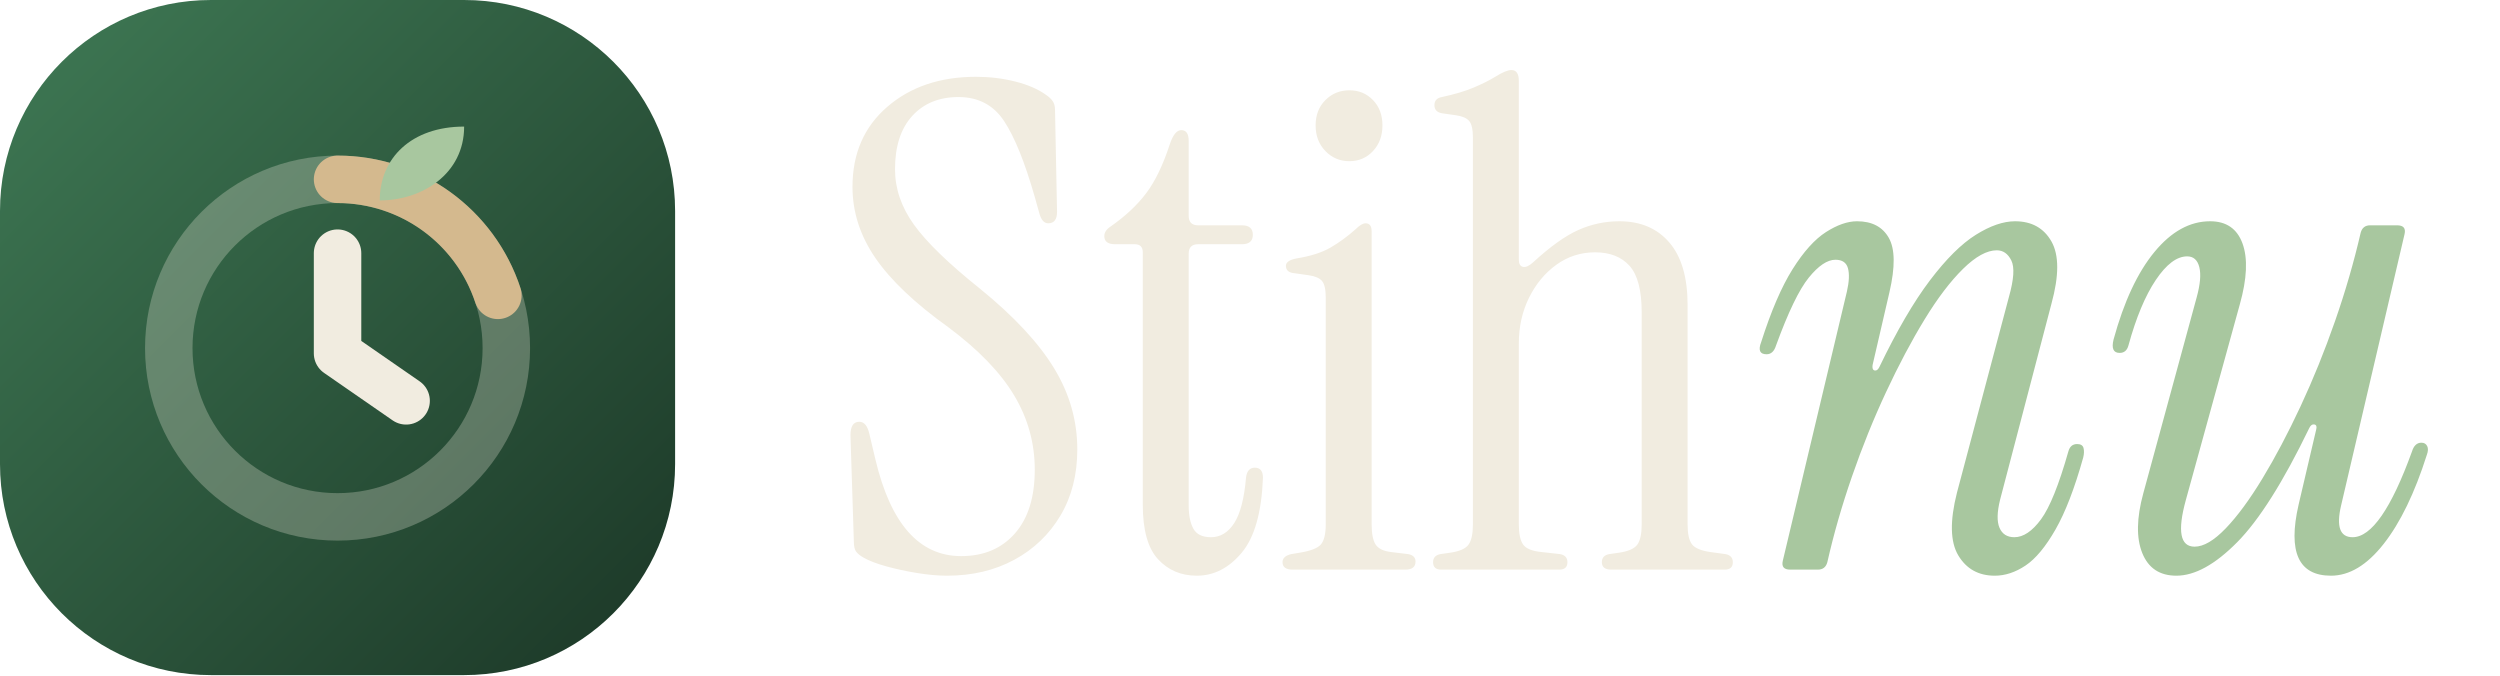
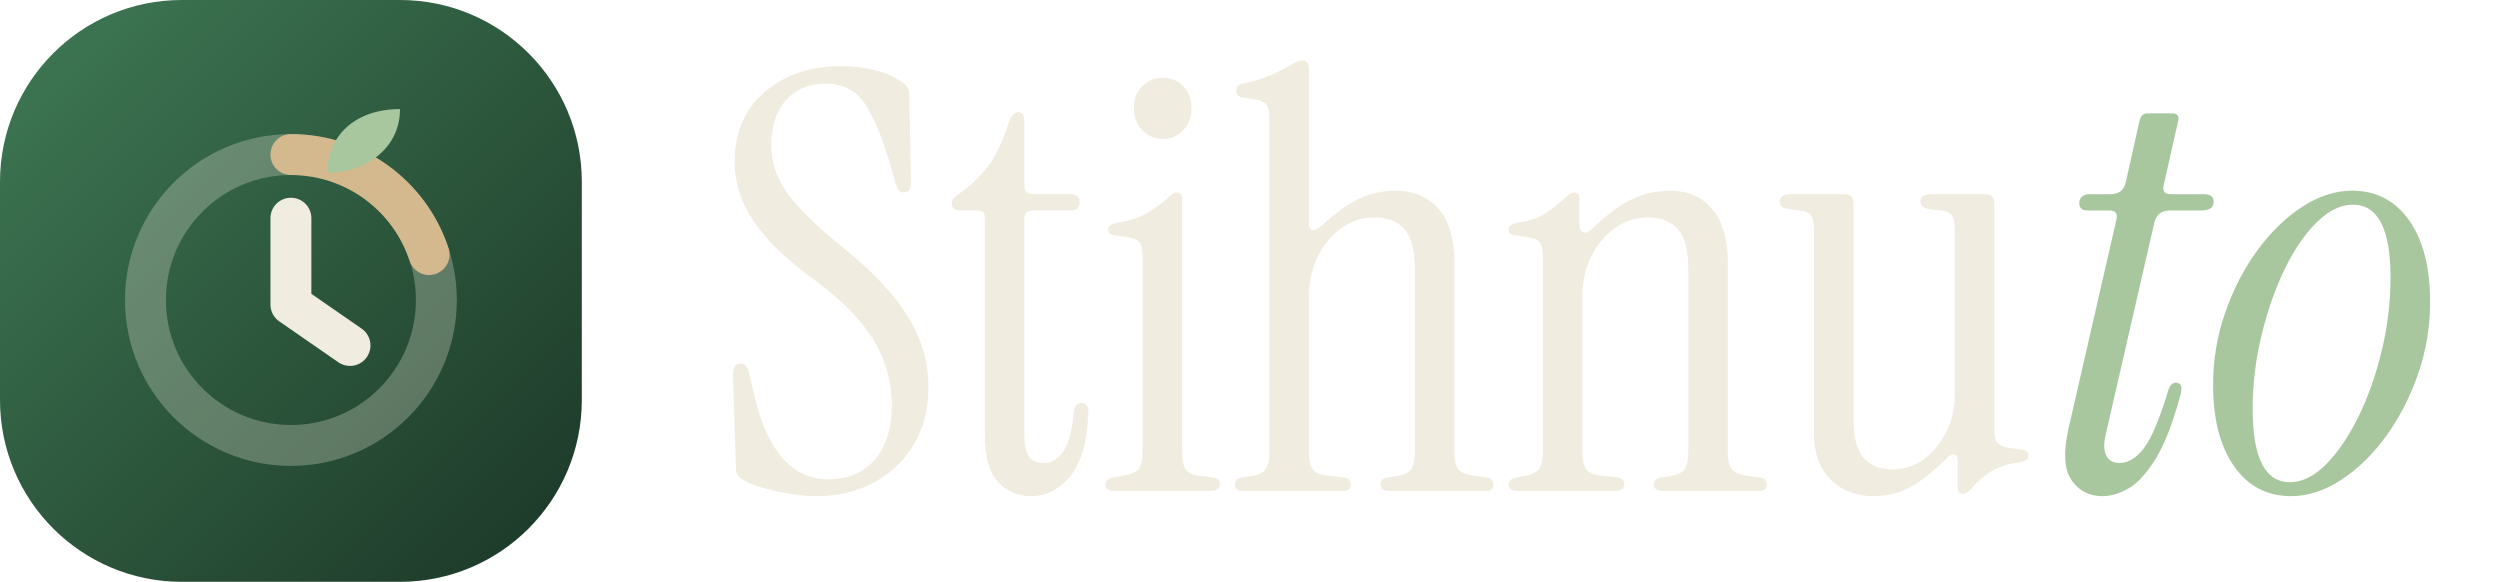
- <svg xmlns="http://www.w3.org/2000/svg" viewBox="0 0 237 64" width="948" height="256">
+ <svg xmlns="http://www.w3.org/2000/svg" viewBox="0 0 275 64" width="1100" height="256">
  <g>
    <defs>
      <linearGradient id="gh" x1="0" y1="0" x2="1" y2="1">
        <stop offset="0" stop-color="#3f7a55" />
        <stop offset="1" stop-color="#1b3626" />
      </linearGradient>
    </defs>
    <rect width="64" height="64" rx="20" fill="url(#gh)" />
    <circle cx="32" cy="33" r="16" fill="none" stroke="#f1ece0" stroke-opacity=".28" stroke-width="4.5" />
    <path d="M32 17a16 16 0 0 1 15.2 11" fill="none" stroke="#d4b98e" stroke-width="4.5" stroke-linecap="round" />
    <path d="M32 24v9.5l6.5 4.5" fill="none" stroke="#f1ece0" stroke-width="4.5" stroke-linecap="round" stroke-linejoin="round" />
    <path d="M44 12c-5 0-8 3-8 7 4 0 8-2.5 8-7z" fill="#a8c79f" />
  </g>
-   <path d="M89.776 54.576Q88.496 54.576 86.928 54.32Q85.36 54.064 83.984 53.68Q82.608 53.296 81.84 52.848Q81.392 52.592 81.168 52.304Q80.944 52.016 80.944 51.312L80.624 41.264Q80.624 39.984 81.456 39.984Q82.16 39.984 82.416 41.136L82.992 43.568Q85.168 52.72 91.12 52.72Q94.32 52.72 96.208 50.576Q98.096 48.432 98.096 44.528Q98.096 40.752 96.144 37.488Q94.192 34.224 89.904 31.024Q85.168 27.632 82.992 24.464Q80.816 21.296 80.816 17.712Q80.816 12.976 84.112 10.128Q87.408 7.28 92.528 7.28Q94.448 7.28 96.24 7.728Q98.032 8.176 99.184 9.008Q99.568 9.264 99.792 9.584Q100.016 9.904 100.016 10.416L100.208 20.08Q100.208 21.168 99.376 21.168Q98.8 21.168 98.544 20.272L98.096 18.672Q96.688 13.744 95.184 11.472Q93.68 9.2 90.864 9.2Q88.112 9.2 86.48 10.992Q84.848 12.784 84.848 16.048Q84.848 18.8 86.64 21.296Q88.432 23.792 92.912 27.376Q97.712 31.28 99.92 34.896Q102.128 38.512 102.128 42.608Q102.128 46.192 100.528 48.88Q98.928 51.568 96.144 53.072Q93.36 54.576 89.776 54.576ZM113.456 54.576Q111.216 54.576 109.776 53.008Q108.336 51.44 108.336 47.856V23.92Q108.336 23.152 107.568 23.152H105.712Q104.688 23.152 104.688 22.384Q104.688 21.872 105.264 21.488Q107.376 20.016 108.656 18.32Q109.936 16.624 110.896 13.68Q111.344 12.336 111.984 12.336Q112.688 12.336 112.688 13.36V20.464Q112.688 21.36 113.584 21.36H117.744Q118.768 21.36 118.768 22.256Q118.768 23.152 117.744 23.152H113.584Q112.688 23.152 112.688 24.048V47.92Q112.688 49.328 113.136 50.128Q113.584 50.928 114.8 50.928Q116.144 50.928 117.008 49.584Q117.872 48.24 118.128 45.232Q118.256 44.336 118.96 44.336Q119.728 44.336 119.728 45.296Q119.536 50.224 117.712 52.4Q115.888 54.576 113.456 54.576ZM127.92 15.28Q126.576 15.28 125.648 14.32Q124.72 13.36 124.72 11.888Q124.72 10.416 125.648 9.488Q126.576 8.56 127.92 8.56Q129.264 8.56 130.16 9.488Q131.056 10.416 131.056 11.888Q131.056 13.36 130.16 14.32Q129.264 15.28 127.92 15.28ZM122.544 54.0Q121.584 54.0 121.584 53.296Q121.584 52.72 122.416 52.528L123.184 52.4Q124.784 52.144 125.232 51.6Q125.68 51.056 125.68 49.712V28.208Q125.68 27.056 125.328 26.64Q124.976 26.224 124.08 26.096L122.736 25.904Q121.904 25.84 121.904 25.2Q121.904 24.688 122.928 24.496Q124.912 24.176 126.128 23.472Q127.344 22.768 128.496 21.744Q129.072 21.168 129.456 21.168Q130.032 21.168 130.032 21.936V49.712Q130.032 51.056 130.416 51.632Q130.8 52.208 131.888 52.336L133.488 52.528Q134.192 52.656 134.192 53.232Q134.192 54.0 133.232 54.0ZM136.624 54.0Q135.856 54.0 135.856 53.296Q135.856 52.656 136.56 52.528L137.456 52.4Q138.8 52.208 139.216 51.632Q139.632 51.056 139.632 49.712V13.04Q139.632 11.888 139.28 11.472Q138.928 11.056 138.032 10.928L136.688 10.736Q135.984 10.608 135.984 9.968Q135.984 9.328 136.688 9.2Q138.48 8.816 139.696 8.304Q140.912 7.792 141.744 7.28Q142.768 6.64 143.28 6.64Q143.984 6.64 143.984 7.664V24.624Q143.984 25.2 144.368 25.296Q144.752 25.392 145.328 24.88Q147.76 22.64 149.616 21.808Q151.472 20.976 153.52 20.976Q156.528 20.976 158.256 22.992Q159.984 25.008 159.984 28.912V49.712Q159.984 51.056 160.4 51.6Q160.816 52.144 162.16 52.336L163.568 52.528Q164.272 52.656 164.272 53.296Q164.272 54.0 163.504 54.0H152.752Q151.856 54.0 151.856 53.296Q151.856 52.656 152.56 52.528L153.456 52.4Q154.8 52.208 155.216 51.632Q155.632 51.056 155.632 49.712V29.616Q155.632 26.48 154.48 25.2Q153.328 23.92 151.216 23.92Q149.168 23.92 147.536 25.104Q145.904 26.288 144.944 28.24Q143.984 30.192 143.984 32.56V49.712Q143.984 51.056 144.4 51.632Q144.816 52.208 146.16 52.336L147.888 52.528Q148.592 52.656 148.592 53.296Q148.592 54.0 147.824 54.0Z" fill="#f1ece0" />
-   <path d="M169.008 53.168 175.088 27.632Q175.408 26.224 175.184 25.424Q174.96 24.624 174.0 24.624Q172.848 24.624 171.472 26.32Q170.096 28.016 168.368 32.752Q168.112 33.584 167.472 33.584Q166.512 33.584 166.96 32.432Q168.368 28.016 169.936 25.52Q171.504 23.024 173.104 22.0Q174.704 20.976 176.048 20.976Q178.16 20.976 179.056 22.544Q179.952 24.112 179.12 27.696L177.52 34.608Q177.456 35.056 177.712 35.12Q177.968 35.184 178.16 34.8Q180.656 29.616 182.96 26.576Q185.264 23.536 187.312 22.256Q189.36 20.976 191.024 20.976Q193.392 20.976 194.48 22.896Q195.568 24.816 194.48 28.784L189.616 47.344Q189.168 49.136 189.552 50.032Q189.936 50.928 190.96 50.928Q192.24 50.928 193.488 49.232Q194.736 47.536 196.08 42.8Q196.272 42.096 196.912 42.096Q197.424 42.096 197.52 42.48Q197.616 42.864 197.488 43.376Q196.272 47.728 194.864 50.192Q193.456 52.656 192.016 53.616Q190.576 54.576 189.104 54.576Q186.8 54.576 185.648 52.656Q184.496 50.736 185.52 46.704L190.448 28.144Q191.152 25.648 190.672 24.688Q190.192 23.728 189.296 23.728Q187.888 23.728 186.096 25.488Q184.304 27.248 182.448 30.288Q180.592 33.328 178.8 37.168Q177.008 41.008 175.568 45.168Q174.128 49.328 173.232 53.296Q173.04 54.0 172.336 54.0H169.712Q168.816 54.0 169.008 53.168ZM206.32 54.576Q203.952 54.576 203.088 52.432Q202.224 50.288 203.184 46.768L208.24 28.208Q208.752 26.352 208.496 25.328Q208.24 24.304 207.344 24.304Q205.872 24.304 204.368 26.544Q202.864 28.784 201.776 32.752Q201.584 33.456 200.944 33.456Q200.048 33.456 200.368 32.176Q201.84 26.8 204.24 23.888Q206.64 20.976 209.52 20.976Q211.824 20.976 212.592 23.088Q213.36 25.2 212.336 28.848L207.216 47.408Q206 51.824 208.048 51.824Q209.328 51.824 210.992 50.096Q212.656 48.368 214.48 45.36Q216.304 42.352 218.096 38.512Q219.888 34.672 221.36 30.448Q222.832 26.224 223.792 22.064Q223.984 21.36 224.688 21.36H227.248Q228.144 21.36 227.952 22.192L221.936 47.92Q221.232 50.928 223.024 50.928Q225.712 50.928 228.656 42.8Q228.912 41.968 229.552 41.968Q229.936 41.968 230.096 42.288Q230.256 42.608 230.064 43.12Q228.336 48.56 225.968 51.568Q223.6 54.576 220.976 54.576Q216.368 54.576 217.904 47.856L219.568 40.752Q219.696 40.304 219.408 40.24Q219.12 40.176 218.928 40.56Q215.216 48.24 212.08 51.408Q208.944 54.576 206.32 54.576Z" fill="#a8c79f" />
+   <path d="M89.776 54.576Q88.496 54.576 86.928 54.32Q85.36 54.064 83.984 53.68Q82.608 53.296 81.84 52.848Q81.392 52.592 81.168 52.304Q80.944 52.016 80.944 51.312L80.624 41.264Q80.624 39.984 81.456 39.984Q82.16 39.984 82.416 41.136L82.992 43.568Q85.168 52.72 91.12 52.72Q94.32 52.72 96.208 50.576Q98.096 48.432 98.096 44.528Q98.096 40.752 96.144 37.488Q94.192 34.224 89.904 31.024Q85.168 27.632 82.992 24.464Q80.816 21.296 80.816 17.712Q80.816 12.976 84.112 10.128Q87.408 7.28 92.528 7.28Q94.448 7.28 96.24 7.728Q98.032 8.176 99.184 9.008Q99.568 9.264 99.792 9.584Q100.016 9.904 100.016 10.416L100.208 20.08Q100.208 21.168 99.376 21.168Q98.8 21.168 98.544 20.272L98.096 18.672Q96.688 13.744 95.184 11.472Q93.68 9.2 90.864 9.2Q88.112 9.2 86.48 10.992Q84.848 12.784 84.848 16.048Q84.848 18.8 86.64 21.296Q88.432 23.792 92.912 27.376Q97.712 31.28 99.92 34.896Q102.128 38.512 102.128 42.608Q102.128 46.192 100.528 48.88Q98.928 51.568 96.144 53.072Q93.36 54.576 89.776 54.576ZM113.456 54.576Q111.216 54.576 109.776 53.008Q108.336 51.44 108.336 47.856V23.92Q108.336 23.152 107.568 23.152H105.712Q104.688 23.152 104.688 22.384Q104.688 21.872 105.264 21.488Q107.376 20.016 108.656 18.32Q109.936 16.624 110.896 13.68Q111.344 12.336 111.984 12.336Q112.688 12.336 112.688 13.36V20.464Q112.688 21.36 113.584 21.36H117.744Q118.768 21.36 118.768 22.256Q118.768 23.152 117.744 23.152H113.584Q112.688 23.152 112.688 24.048V47.92Q112.688 49.328 113.136 50.128Q113.584 50.928 114.8 50.928Q116.144 50.928 117.008 49.584Q117.872 48.24 118.128 45.232Q118.256 44.336 118.96 44.336Q119.728 44.336 119.728 45.296Q119.536 50.224 117.712 52.4Q115.888 54.576 113.456 54.576ZM127.92 15.28Q126.576 15.28 125.648 14.32Q124.72 13.36 124.72 11.888Q124.72 10.416 125.648 9.488Q126.576 8.56 127.92 8.56Q129.264 8.56 130.16 9.488Q131.056 10.416 131.056 11.888Q131.056 13.36 130.16 14.32Q129.264 15.28 127.92 15.28ZM122.544 54.0Q121.584 54.0 121.584 53.296Q121.584 52.72 122.416 52.528L123.184 52.4Q124.784 52.144 125.232 51.6Q125.68 51.056 125.68 49.712V28.208Q125.68 27.056 125.328 26.64Q124.976 26.224 124.08 26.096L122.736 25.904Q121.904 25.84 121.904 25.2Q121.904 24.688 122.928 24.496Q124.912 24.176 126.128 23.472Q127.344 22.768 128.496 21.744Q129.072 21.168 129.456 21.168Q130.032 21.168 130.032 21.936V49.712Q130.032 51.056 130.416 51.632Q130.8 52.208 131.888 52.336L133.488 52.528Q134.192 52.656 134.192 53.232Q134.192 54.0 133.232 54.0ZM136.624 54.0Q135.856 54.0 135.856 53.296Q135.856 52.656 136.56 52.528L137.456 52.4Q138.8 52.208 139.216 51.632Q139.632 51.056 139.632 49.712V13.04Q139.632 11.888 139.28 11.472Q138.928 11.056 138.032 10.928L136.688 10.736Q135.984 10.608 135.984 9.968Q135.984 9.328 136.688 9.2Q138.48 8.816 139.696 8.304Q140.912 7.792 141.744 7.28Q142.768 6.64 143.28 6.64Q143.984 6.64 143.984 7.664V24.624Q143.984 25.2 144.368 25.296Q144.752 25.392 145.328 24.88Q147.76 22.64 149.616 21.808Q151.472 20.976 153.52 20.976Q156.528 20.976 158.256 22.992Q159.984 25.008 159.984 28.912V49.712Q159.984 51.056 160.4 51.6Q160.816 52.144 162.16 52.336L163.568 52.528Q164.272 52.656 164.272 53.296Q164.272 54.0 163.504 54.0H152.752Q151.856 54.0 151.856 53.296Q151.856 52.656 152.56 52.528L153.456 52.4Q154.8 52.208 155.216 51.632Q155.632 51.056 155.632 49.712V29.616Q155.632 26.48 154.48 25.2Q153.328 23.92 151.216 23.92Q149.168 23.92 147.536 25.104Q145.904 26.288 144.944 28.24Q143.984 30.192 143.984 32.56V49.712Q143.984 51.056 144.4 51.632Q144.816 52.208 146.16 52.336L147.888 52.528Q148.592 52.656 148.592 53.296Q148.592 54.0 147.824 54.0ZM166.896 54.0Q165.936 54.0 165.936 53.296Q165.936 52.72 166.768 52.528L167.536 52.4Q168.88 52.144 169.296 51.6Q169.712 51.056 169.712 49.712V28.208Q169.712 27.056 169.36 26.64Q169.008 26.224 168.112 26.096L166.768 25.904Q165.936 25.84 165.936 25.2Q165.936 24.688 166.96 24.496Q168.944 24.176 170.0 23.472Q171.056 22.768 172.208 21.744Q172.784 21.168 173.168 21.168Q173.744 21.168 173.744 21.936V24.816Q173.744 25.392 174.16 25.552Q174.576 25.712 175.088 25.2Q177.648 22.768 179.6 21.872Q181.552 20.976 183.728 20.976Q186.608 20.976 188.336 22.992Q190.064 25.008 190.064 28.912V49.712Q190.064 51.056 190.48 51.6Q190.896 52.144 192.24 52.336L193.648 52.528Q194.352 52.656 194.352 53.296Q194.352 54.0 193.584 54.0H182.832Q181.936 54.0 181.936 53.296Q181.936 52.656 182.64 52.528L183.536 52.4Q184.88 52.208 185.296 51.632Q185.712 51.056 185.712 49.712V29.616Q185.712 26.48 184.56 25.2Q183.408 23.92 181.296 23.92Q179.248 23.92 177.616 25.104Q175.984 26.288 175.024 28.24Q174.064 30.192 174.064 32.56V49.712Q174.064 51.056 174.48 51.632Q174.896 52.208 176.24 52.336L177.968 52.528Q178.672 52.656 178.672 53.232Q178.672 54.0 177.712 54.0ZM206.0 54.576Q204.4 54.576 202.928 53.872Q201.456 53.168 200.496 51.632Q199.536 50.096 199.536 47.536V25.264Q199.536 24.112 199.184 23.664Q198.832 23.216 197.936 23.152L196.848 23.024Q195.76 22.896 195.76 22.192Q195.76 21.36 196.976 21.36H202.928Q203.888 21.36 203.888 22.32V46.192Q203.888 49.136 205.008 50.384Q206.128 51.632 208.112 51.632Q210.096 51.632 211.632 50.512Q213.168 49.392 214.096 47.504Q215.024 45.616 215.024 43.376V25.264Q215.024 24.112 214.672 23.664Q214.32 23.216 213.424 23.152L212.336 23.024Q211.248 22.896 211.248 22.192Q211.248 21.36 212.464 21.36H218.416Q219.376 21.36 219.376 22.32V47.152Q219.376 48.304 219.728 48.72Q220.08 49.136 220.976 49.264L222.32 49.456Q223.152 49.52 223.152 50.096Q223.152 50.672 222.128 50.864Q220.144 51.12 218.96 51.888Q217.776 52.656 216.88 53.744Q216.304 54.32 215.92 54.32Q215.344 54.32 215.344 53.552V50.608Q215.344 50.096 214.992 50.0Q214.64 49.904 214.256 50.288Q211.888 52.656 210.064 53.616Q208.24 54.576 206.0 54.576Z" fill="#f1ece0" />
+   <path d="M231.28 54.576Q229.104 54.576 227.888 52.848Q226.672 51.12 227.504 47.28L232.816 24.112Q233.008 23.152 232.048 23.152H229.616Q228.72 23.152 228.72 22.32Q228.72 21.872 229.04 21.616Q229.36 21.36 229.808 21.36H232.112Q233.584 21.36 233.84 20.016L235.376 13.168Q235.568 12.464 236.272 12.464H238.896Q239.792 12.464 239.6 13.296L238.0 20.4Q237.808 21.36 238.768 21.36H242.416Q243.504 21.36 243.504 22.192Q243.504 23.152 242.16 23.152H238.704Q237.296 23.152 236.976 24.496L231.6 47.92Q231.28 49.328 231.696 50.128Q232.112 50.928 233.136 50.928Q234.608 50.928 235.856 49.264Q237.104 47.6 238.512 42.928Q238.768 42.096 239.344 42.096Q239.792 42.096 239.92 42.48Q240.048 42.864 239.728 43.888Q238.512 48.24 237.072 50.544Q235.632 52.848 234.16 53.712Q232.688 54.576 231.28 54.576ZM252.016 54.576Q248.048 54.576 245.744 51.28Q243.44 47.984 243.44 42.352Q243.44 38.192 244.784 34.352Q246.128 30.512 248.336 27.504Q250.544 24.496 253.264 22.736Q255.984 20.976 258.736 20.976Q262.704 20.976 265.008 24.24Q267.312 27.504 267.312 33.2Q267.312 37.36 265.968 41.2Q264.624 45.04 262.416 48.048Q260.208 51.056 257.488 52.816Q254.768 54.576 252.016 54.576ZM251.888 53.04Q253.936 53.04 255.888 51.056Q257.84 49.072 259.44 45.808Q261.04 42.544 262.0 38.544Q262.96 34.544 262.96 30.512Q262.96 22.512 258.8 22.512Q256.816 22.512 254.832 24.464Q252.848 26.416 251.28 29.68Q249.712 32.944 248.752 36.944Q247.792 40.944 247.792 44.976Q247.792 53.04 251.888 53.04Z" fill="#a8c79f" />
</svg>
